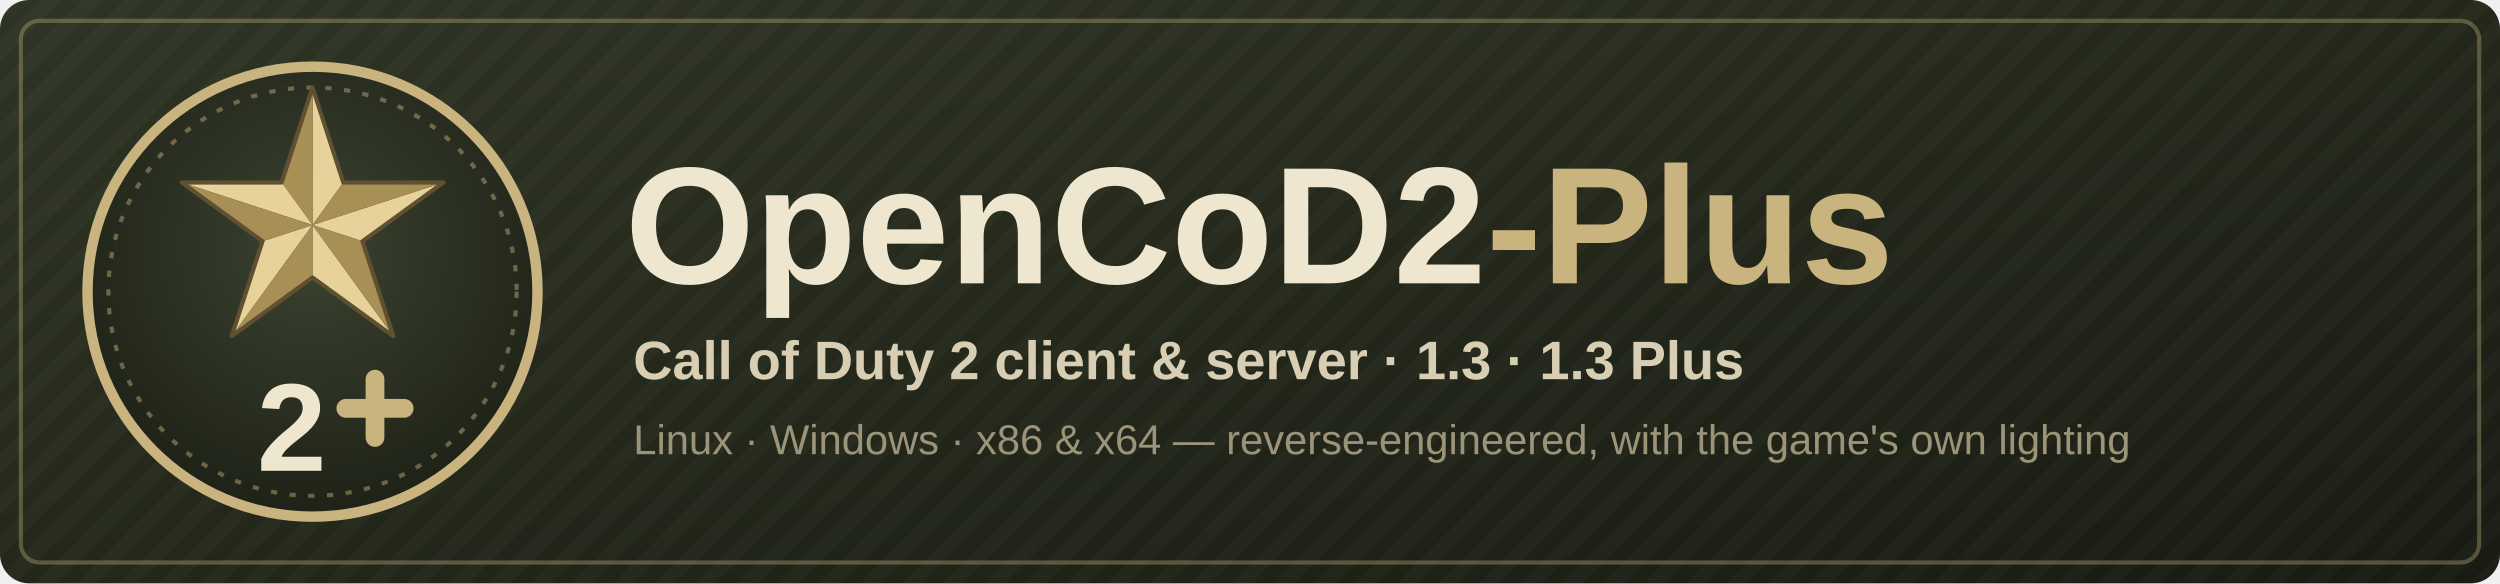
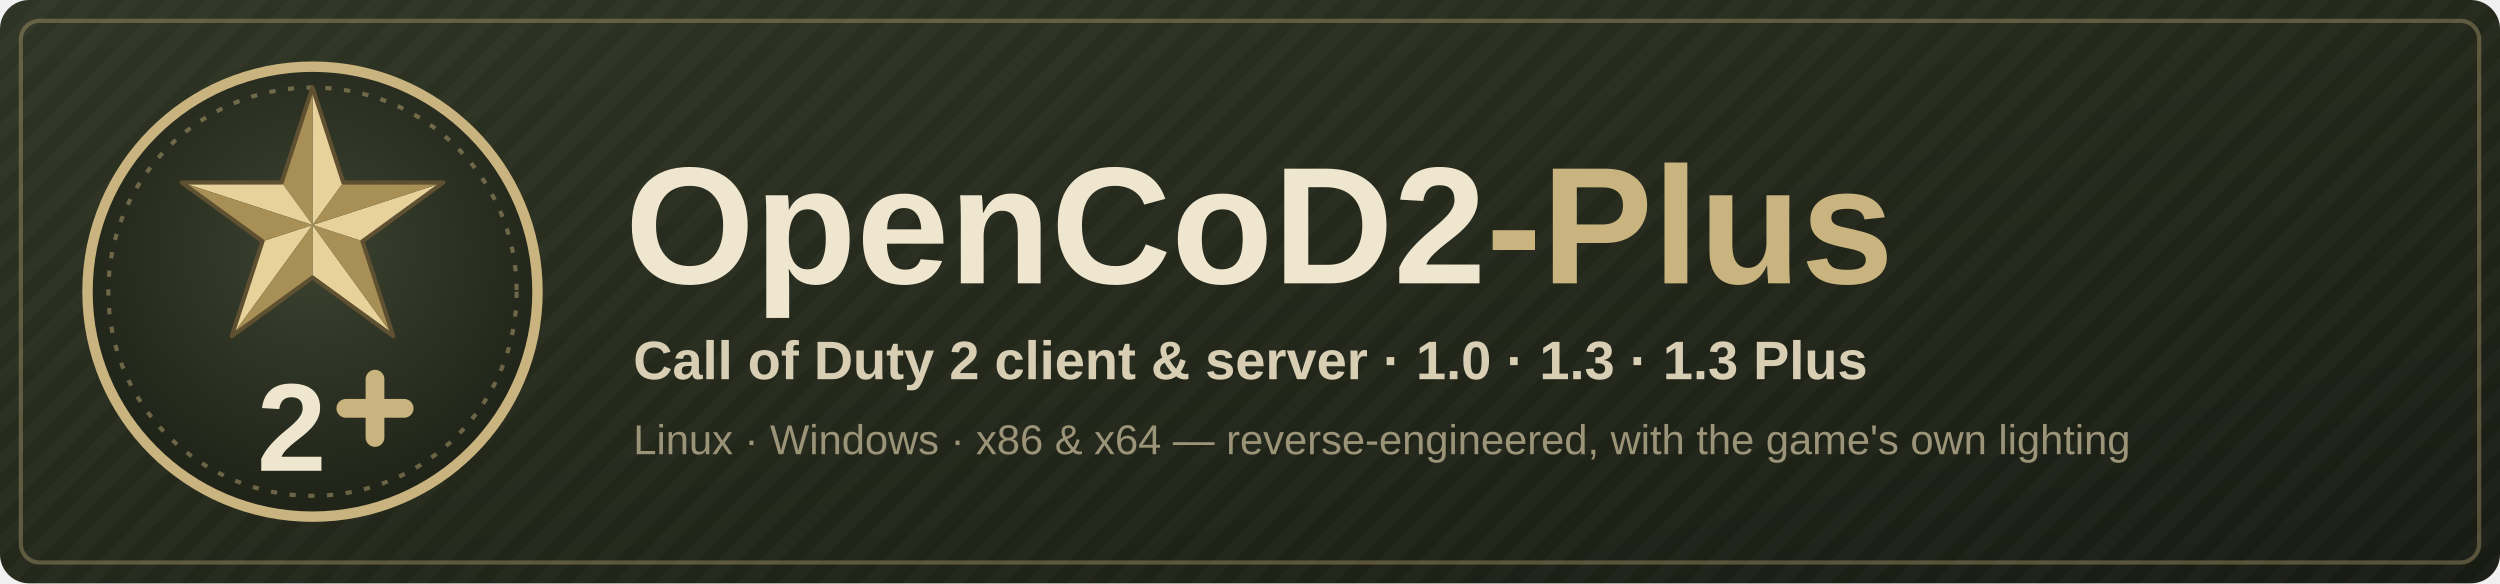
<svg xmlns="http://www.w3.org/2000/svg" width="1200" height="280" viewBox="0 0 1200 280" role="img" aria-labelledby="title desc">
  <defs>
    <linearGradient id="bg" x1="0" y1="0" x2="1" y2="1">
      <stop offset="0" stop-color="#2f3524" />
      <stop offset="1" stop-color="#181b12" />
    </linearGradient>
    <pattern id="stripes" width="14" height="14" patternUnits="userSpaceOnUse" patternTransform="rotate(45)">
      <rect width="7" height="14" fill="#ffffff" opacity="0.025" />
    </pattern>
    <radialGradient id="roundel" cx="0.5" cy="0.4" r="0.6">
      <stop offset="0" stop-color="#3c4330" />
      <stop offset="1" stop-color="#1e2217" />
    </radialGradient>
  </defs>
  <rect width="1200" height="280" rx="14" fill="url(#bg)" />
  <rect width="1200" height="280" rx="14" fill="url(#stripes)" />
  <rect x="10" y="10" width="1180" height="260" rx="9" fill="none" stroke="#c9b37e" stroke-opacity="0.35" stroke-width="2" />
  <circle cx="150" cy="140" r="108" fill="url(#roundel)" stroke="#c9b37e" stroke-width="5" />
  <circle cx="150" cy="140" r="98" fill="none" stroke="#c9b37e" stroke-opacity="0.45" stroke-width="2" stroke-dasharray="3 6" />
  <g>
    <polygon points="150,108 150.0,42.0 164.8,87.6" fill="#e6d29a" />
    <polygon points="150,108 135.2,87.6 150.0,42.0" fill="#a88f55" />
    <polygon points="150,108 212.8,87.6 174.0,115.8" fill="#e6d29a" />
    <polygon points="150,108 164.8,87.6 212.8,87.6" fill="#a88f55" />
    <polygon points="150,108 188.8,161.4 150.0,133.2" fill="#e6d29a" />
    <polygon points="150,108 174.0,115.8 188.8,161.4" fill="#a88f55" />
    <polygon points="150,108 111.2,161.4 126.0,115.8" fill="#e6d29a" />
    <polygon points="150,108 150.0,133.2 111.2,161.4" fill="#a88f55" />
    <polygon points="150,108 87.2,87.6 135.2,87.6" fill="#e6d29a" />
    <polygon points="150,108 126.0,115.8 87.2,87.6" fill="#a88f55" />
    <polygon points="150.0,42.0 164.8,87.6 212.8,87.6 174.0,115.8 188.8,161.4 150.0,133.2 111.2,161.4 126.0,115.8 87.2,87.6 135.2,87.6" fill="none" stroke="#5e5030" stroke-width="2" stroke-linejoin="round" />
  </g>
  <text x="140" y="226" text-anchor="middle" font-family="'Segoe UI', 'Trebuchet MS', 'Helvetica Neue', Arial, sans-serif" font-size="60" font-weight="800" fill="#efe6cf">2</text>
  <path d="M180 182v28M166 196h28" stroke="#c9b37e" stroke-width="9" stroke-linecap="round" />
  <text x="300" y="136" font-family="'Segoe UI', 'Trebuchet MS', 'Helvetica Neue', Arial, sans-serif" font-size="80" font-weight="800" fill="#efe6cf">OpenCoD2<tspan fill="#c9b37e">-Plus</tspan>
  </text>
-   <text x="304" y="182" font-family="'Segoe UI', 'Trebuchet MS', 'Helvetica Neue', Arial, sans-serif" font-size="26" font-weight="600" fill="#d8ceb4">Call of Duty 2 client &amp; server · 1.3 · 1.3 Plus</text>
+   <text x="304" y="182" font-family="'Segoe UI', 'Trebuchet MS', 'Helvetica Neue', Arial, sans-serif" font-size="26" font-weight="600" fill="#d8ceb4">Call of Duty 2 client &amp; server · 1.0 · 1.3 · 1.3 Plus</text>
  <text x="304" y="218" font-family="'Segoe UI', 'Trebuchet MS', 'Helvetica Neue', Arial, sans-serif" font-size="20" fill="#9c9478">Linux · Windows · x86 &amp; x64 — reverse-engineered, with the game's own lighting</text>
</svg>
